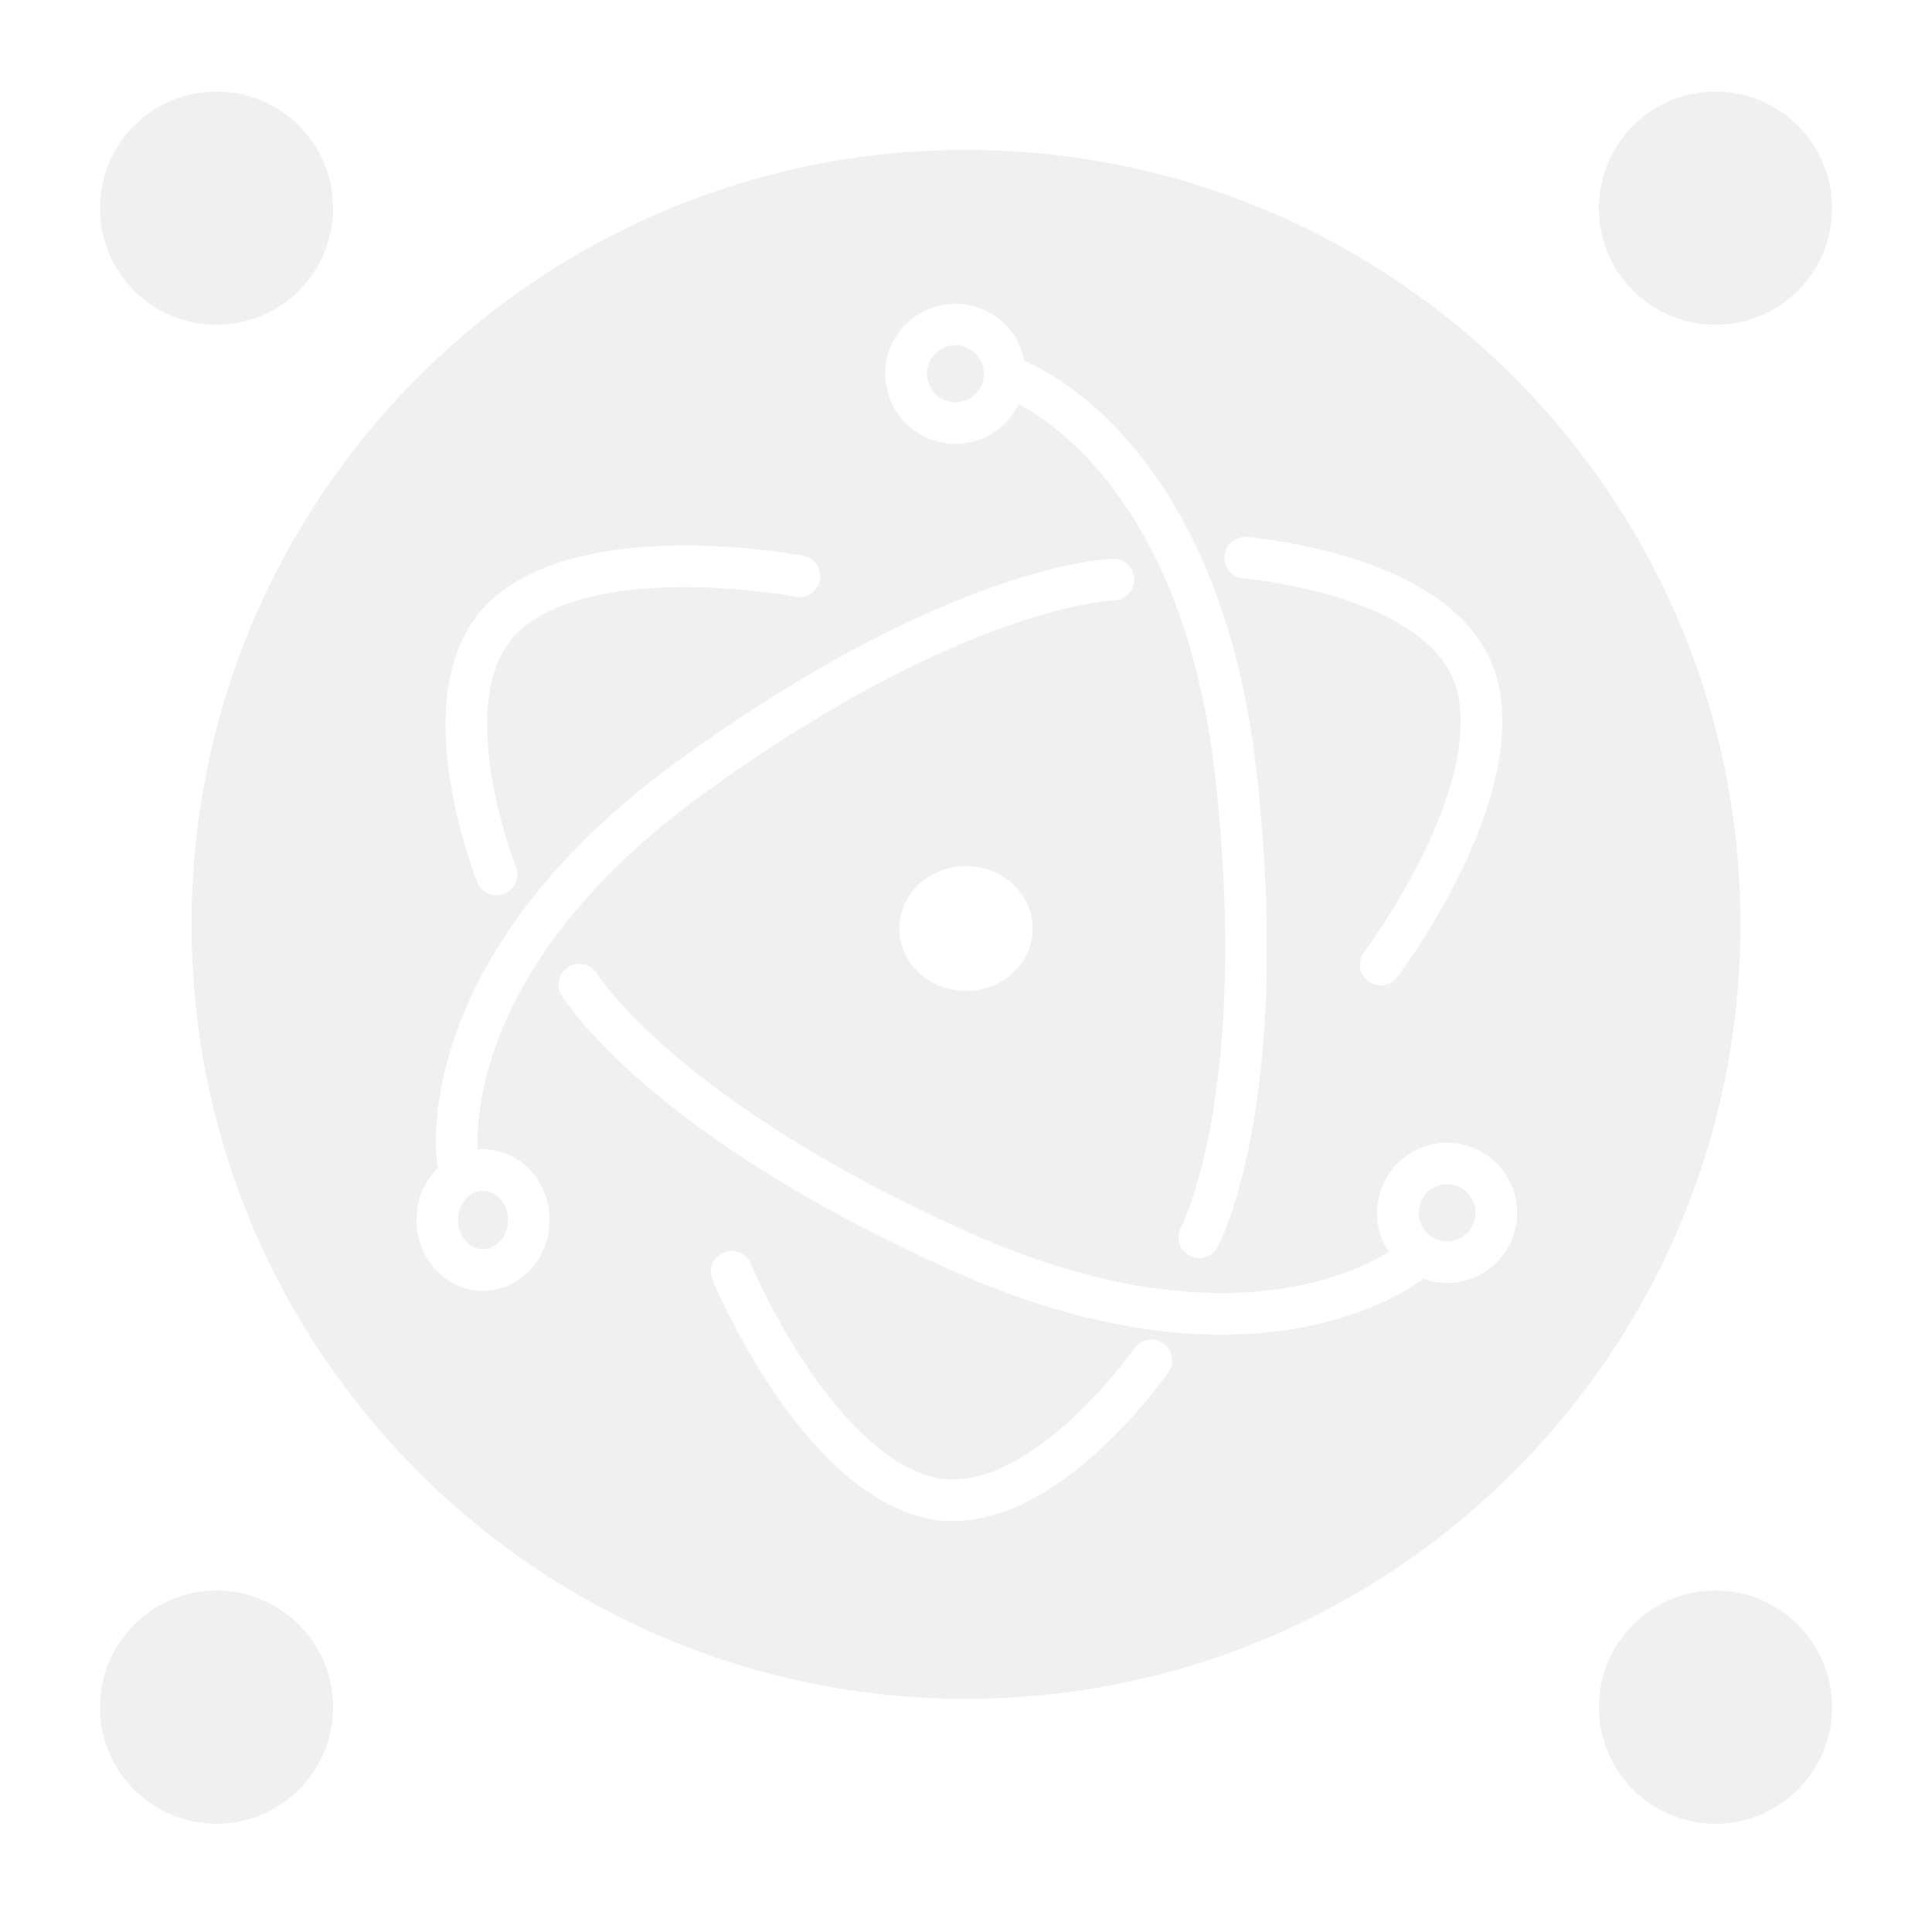
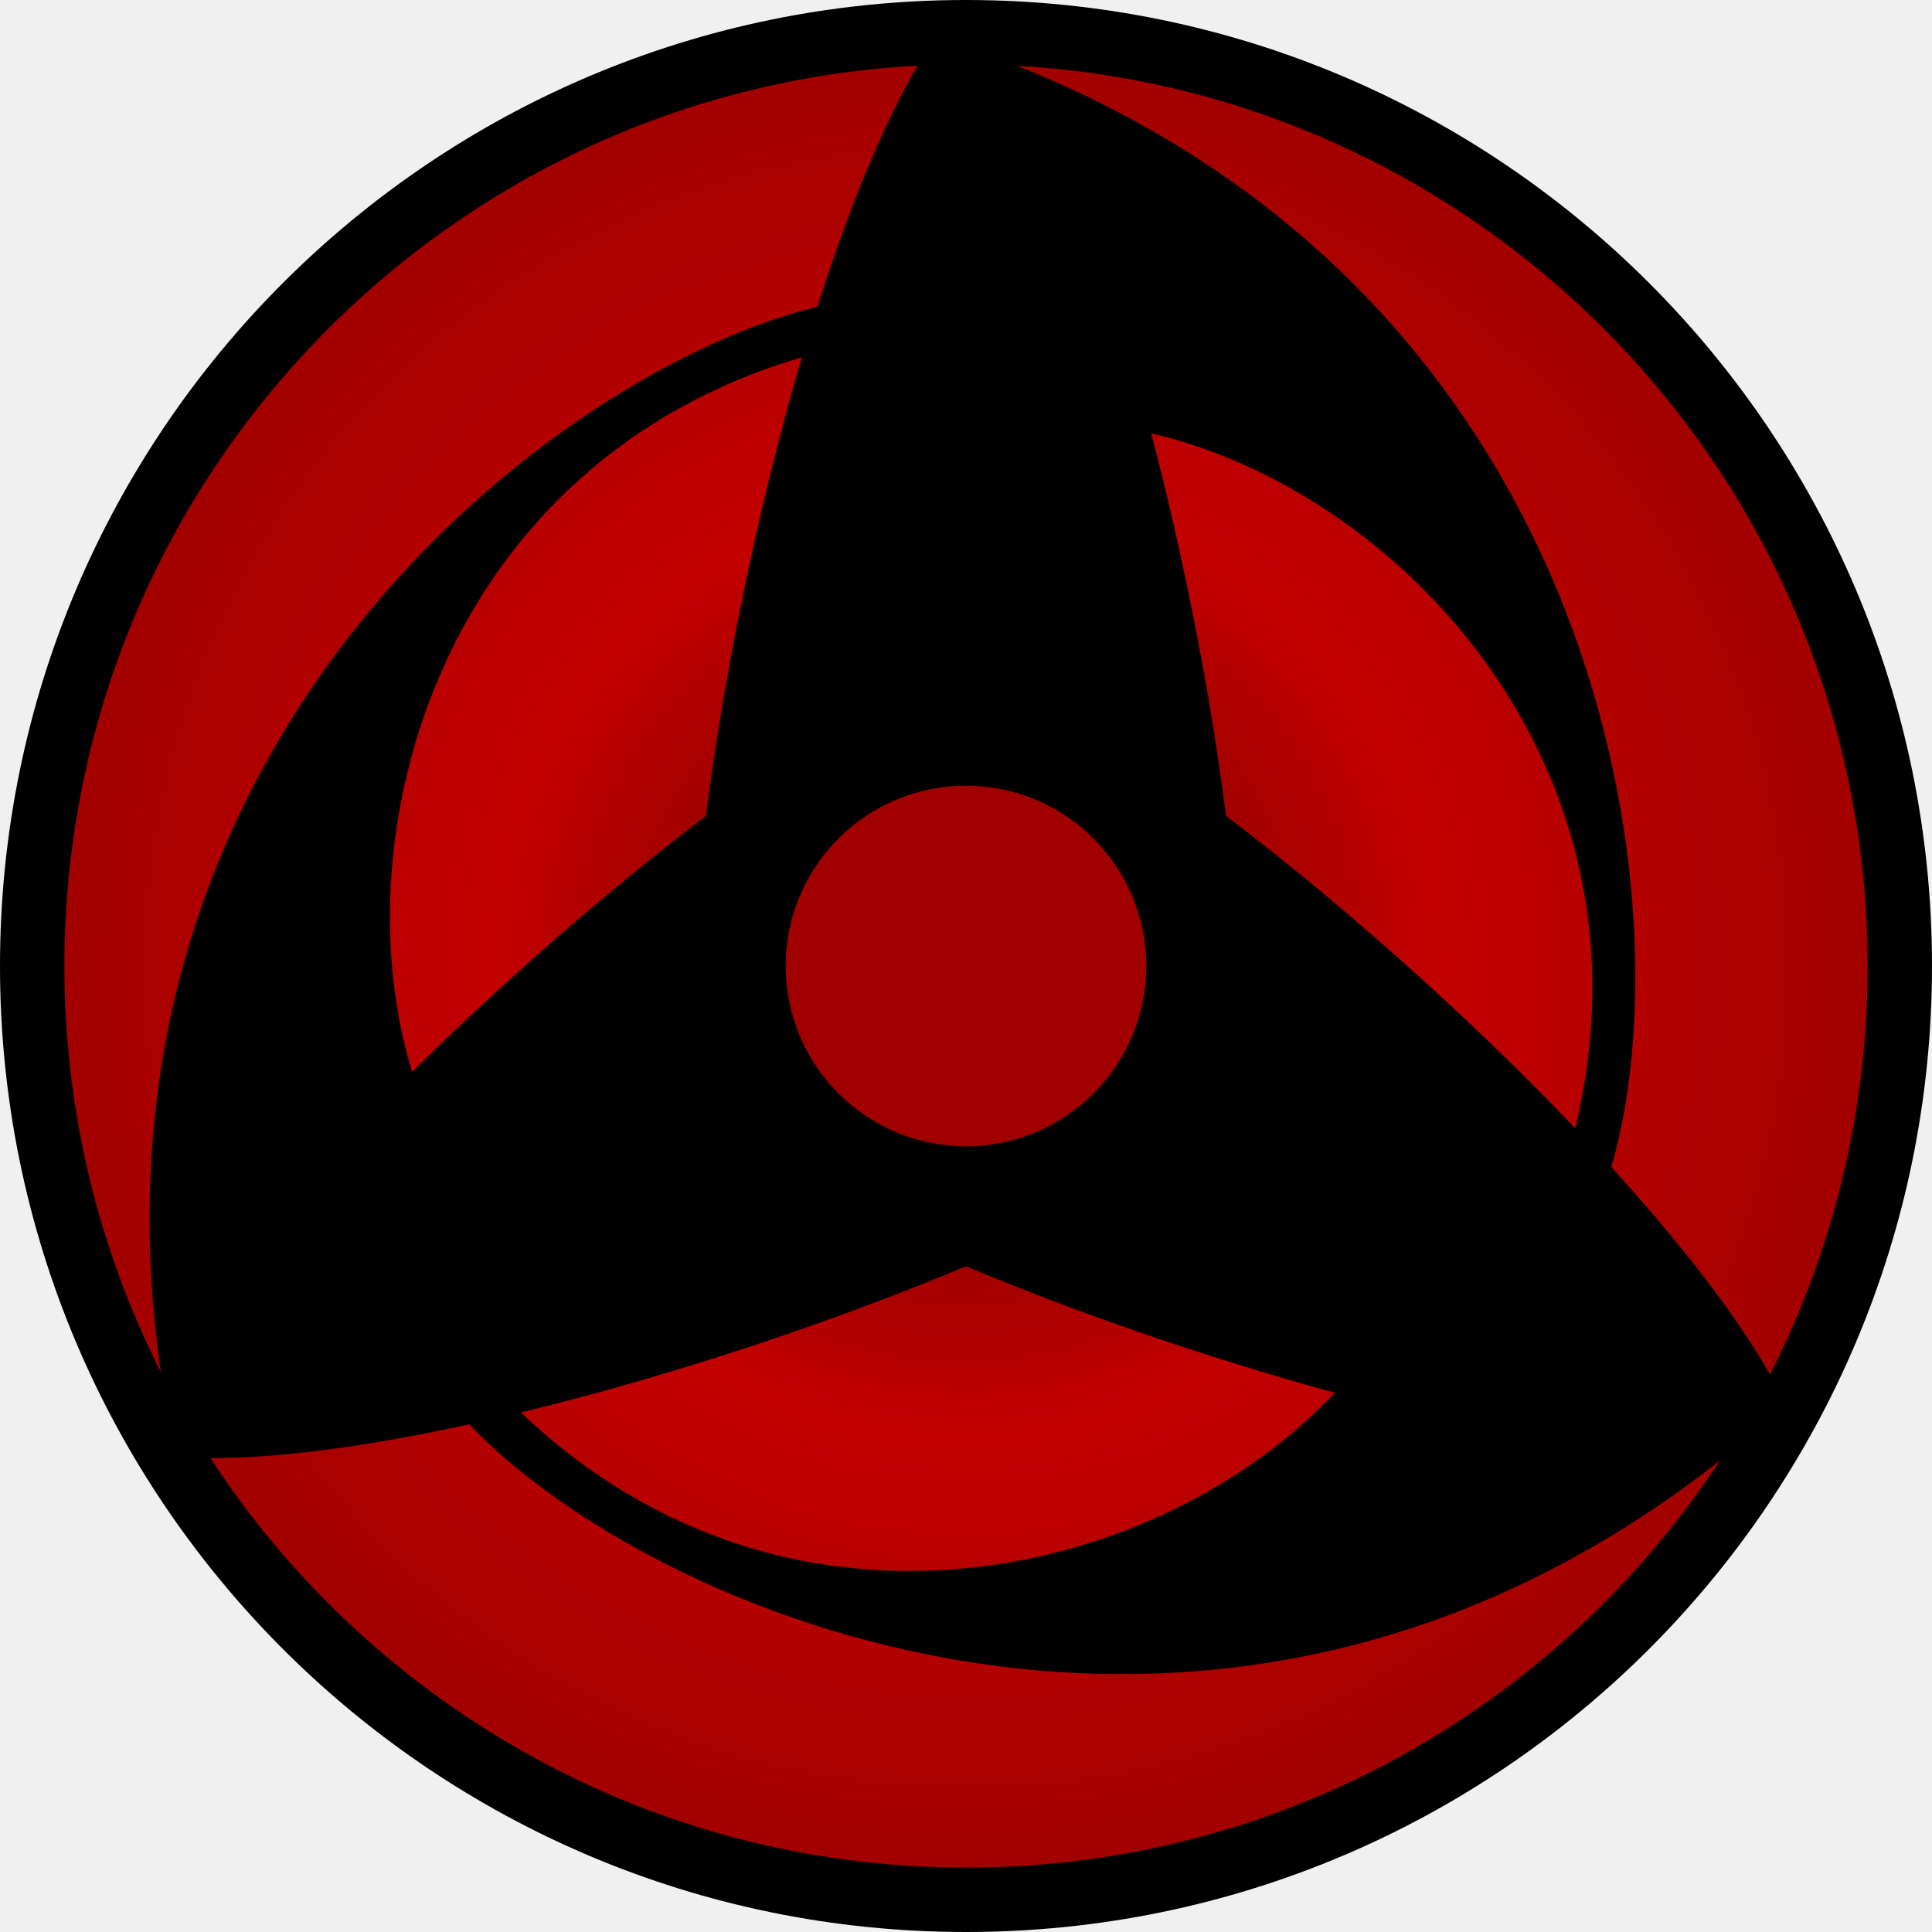
- <svg xmlns="http://www.w3.org/2000/svg" width="232" height="232" viewBox="0 0 232 232" fill="none">
-   <g filter="url(#filter0_b)">
-     <path d="M231.5 1V0.5H231H1H0.5V1V231V231.5H1H231H231.5V231V1ZM40.5 25C40.5 33.008 34.008 39.5 26 39.5C17.992 39.5 11.5 33.008 11.5 25C11.5 16.992 17.992 10.5 26 10.5C34.008 10.5 40.5 16.992 40.5 25ZM220.5 25C220.5 33.008 214.008 39.5 206 39.5C197.992 39.5 191.5 33.008 191.5 25C191.5 16.992 197.992 10.5 206 10.5C214.008 10.5 220.5 16.992 220.5 25ZM40.5 205C40.5 213.008 34.008 219.5 26 219.5C17.992 219.5 11.5 213.008 11.5 205C11.5 196.992 17.992 190.5 26 190.5C34.008 190.5 40.5 196.992 40.5 205ZM220.5 205C220.5 213.008 214.008 219.5 206 219.5C197.992 219.5 191.5 213.008 191.5 205C191.5 196.992 197.992 190.5 206 190.5C214.008 190.5 220.5 196.992 220.5 205ZM209.5 111C209.5 162.639 167.639 204.5 116 204.5C64.361 204.5 22.5 162.639 22.5 111C22.5 59.361 64.361 17.5 116 17.5C167.639 17.5 209.5 59.361 209.5 111Z" fill="white" stroke="white" />
-     <path d="M63.5 146.5C63.5 149.959 60.897 152.5 58 152.5C55.103 152.5 52.5 149.959 52.5 146.5C52.5 143.041 55.103 140.5 58 140.5C60.897 140.5 63.5 143.041 63.5 146.5Z" stroke="white" stroke-width="5" />
-     <path d="M54.986 139.466C54.986 139.466 51.197 116.315 83.187 93.165C115.178 70.014 133.698 69.593 133.698 69.593" stroke="white" stroke-width="5" stroke-linecap="round" />
-     <path d="M178.902 142.686C177.27 139.853 173.652 138.88 170.819 140.512C167.987 142.144 167.014 145.762 168.646 148.595C170.277 151.427 173.896 152.4 176.728 150.768C179.561 149.137 180.534 145.518 178.902 142.686Z" stroke="white" stroke-width="5" />
-     <path d="M169.409 151.555C169.409 151.555 151.24 166.394 115.211 150.232C79.182 134.07 69.572 118.232 69.572 118.232" stroke="white" stroke-width="5" stroke-linecap="round" />
-     <path d="M109.577 41.971C107.966 44.814 108.964 48.426 111.808 50.038C114.651 51.65 118.263 50.651 119.875 47.807C121.487 44.964 120.488 41.352 117.645 39.74C114.801 38.129 111.189 39.127 109.577 41.971Z" stroke="white" stroke-width="5" />
-     <path d="M122.038 45.647C122.038 45.647 144.047 53.767 148.412 93.013C152.778 132.259 144.012 148.579 144.012 148.579" stroke="white" stroke-width="5" stroke-linecap="round" />
-     <path d="M59.633 105C59.633 105 50.437 82.104 61.305 73.362C72.174 64.619 96 69.199 96 69.199" stroke="white" stroke-width="5" stroke-linecap="round" />
-     <path d="M149.532 66.978C149.532 66.978 174.391 68.913 177.477 82.638C180.564 96.363 165.799 115.833 165.799 115.833" stroke="white" stroke-width="5" stroke-linecap="round" />
-     <path d="M138.248 163.363C138.248 163.363 124.023 183.841 110.618 179.573C97.213 175.305 87.866 152.728 87.866 152.728" stroke="white" stroke-width="5" stroke-linecap="round" />
-     <path d="M116 119C120.418 119 124 115.642 124 111.5C124 107.358 120.418 104 116 104C111.582 104 108 107.358 108 111.5C108 115.642 111.582 119 116 119Z" fill="white" />
+ <svg xmlns="http://www.w3.org/2000/svg" xmlns:xlink="http://www.w3.org/1999/xlink" id="sharingan" width="300" height="300">
+   <defs id="defs">
+     <radialGradient id="gr">
+       <stop offset="0" style="stop-color:#660000; stop-opacity: 1;" id="st1" />
+       <stop style="stop-color:#c30000; stop-opacity: 1;" offset="0.5" id="st2" />
+       <stop style="stop-color:#a00000; stop-opacity: 1;" offset="1" id="st3" />
+     </radialGradient>
+   </defs>
+   <circle style="fill: url(#gr); stroke:#000; stroke-width:10;" cx="150" cy="150" r="145" id="iris" />
+   <g id="tomoe 1">
+     <path style="fill:#000;" d="M 107.5,150 C 110,100 130,20 150,0 C 170,20 190,100 192.5,150 C 168,150 132,150 107.5,150 z" id="tomoe 1a" />
+     <path style="fill:#000;" d="M 250.2,181.2 C 261.8,142 250.4,46.8 157.4,10 C 154.9,31.7 161.1,51.3 178.8,67.3 C 216.6,76 258.3,118.6 244.6,175.2 C 224.9,193.2 242.3,203.3 250.2,181.2 z" id="tomoe 1b" />
  </g>
-   <defs>
-     <filter id="filter0_b" x="-4" y="-4" width="240" height="240" filterUnits="userSpaceOnUse" color-interpolation-filters="sRGB">
-       <feFlood flood-opacity="0" result="BackgroundImageFix" />
-       <feGaussianBlur in="BackgroundImage" stdDeviation="2" />
-       <feComposite in2="SourceAlpha" operator="in" result="effect1_backgroundBlur" />
-       <feBlend mode="normal" in="SourceGraphic" in2="effect1_backgroundBlur" result="shape" />
-     </filter>
-   </defs>
+   <use xlink:href="#tomoe 1" transform="rotate(120 150 150)" id="tomoe 2" />
+   <use xlink:href="#tomoe 1" transform="rotate(-120 150 150)" id="tomoe 3" />
+   <circle style="fill:#a00000;" cx="150" cy="150" r="28" id="center" />
</svg>
